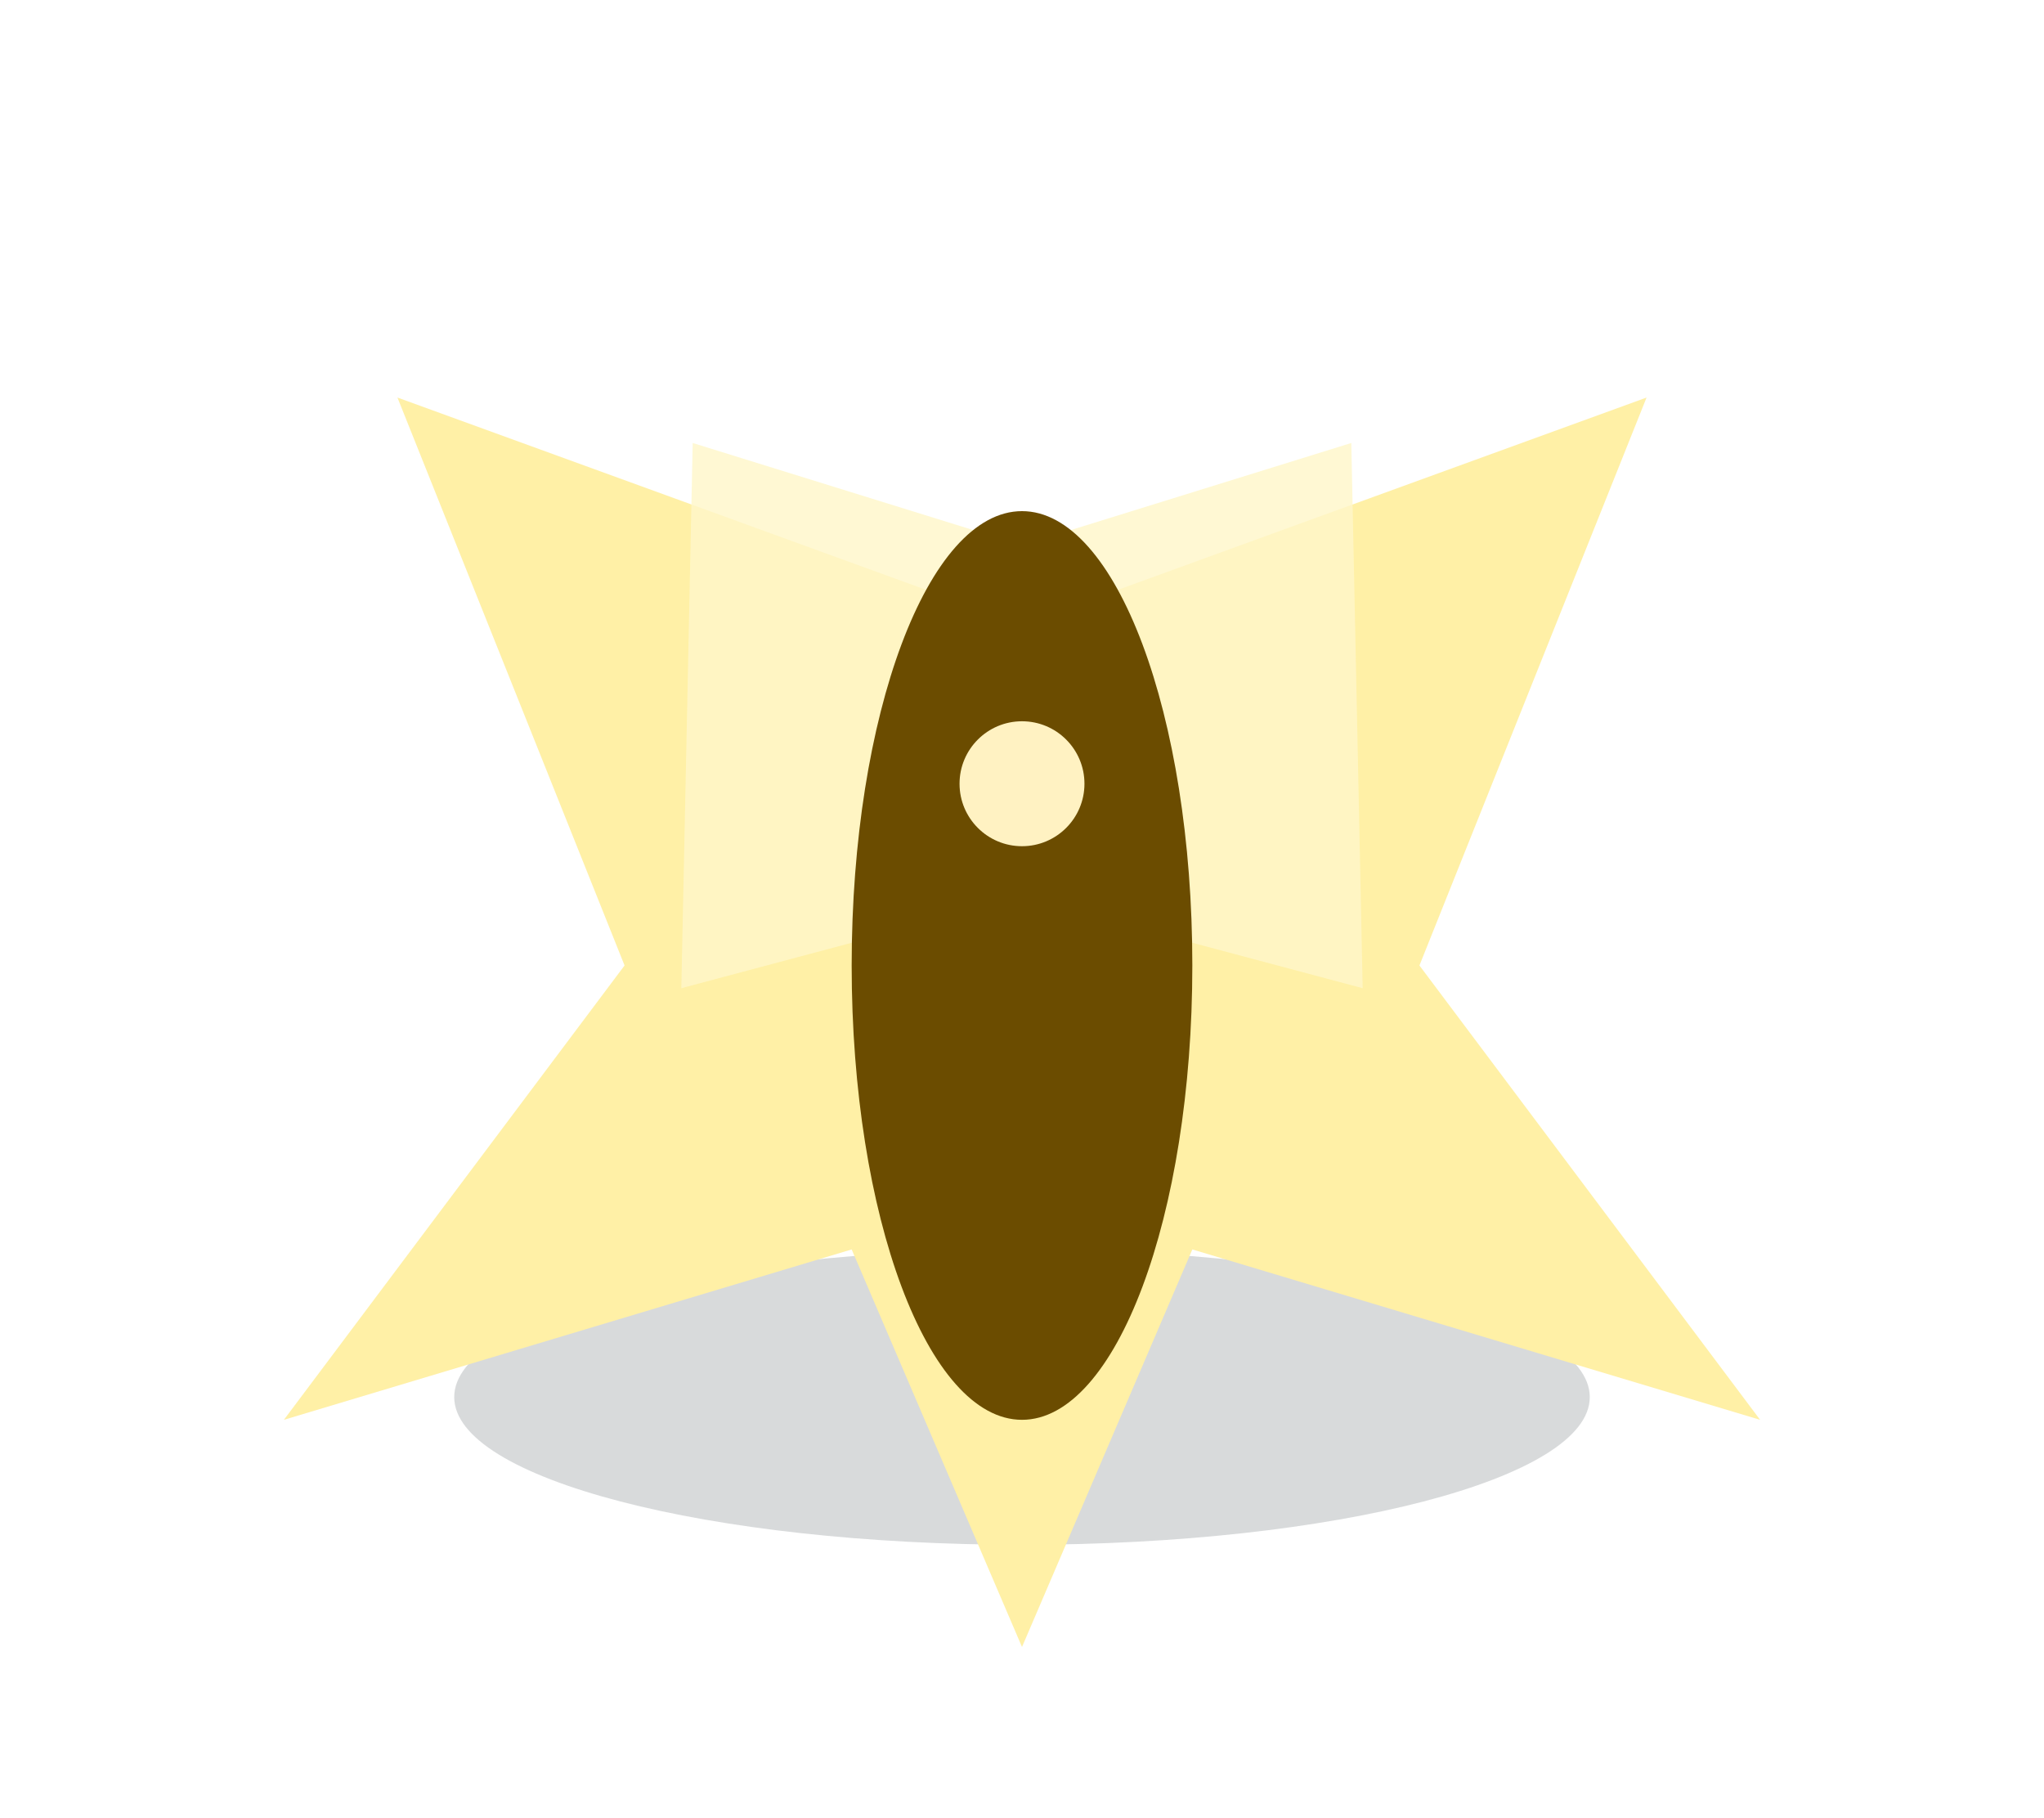
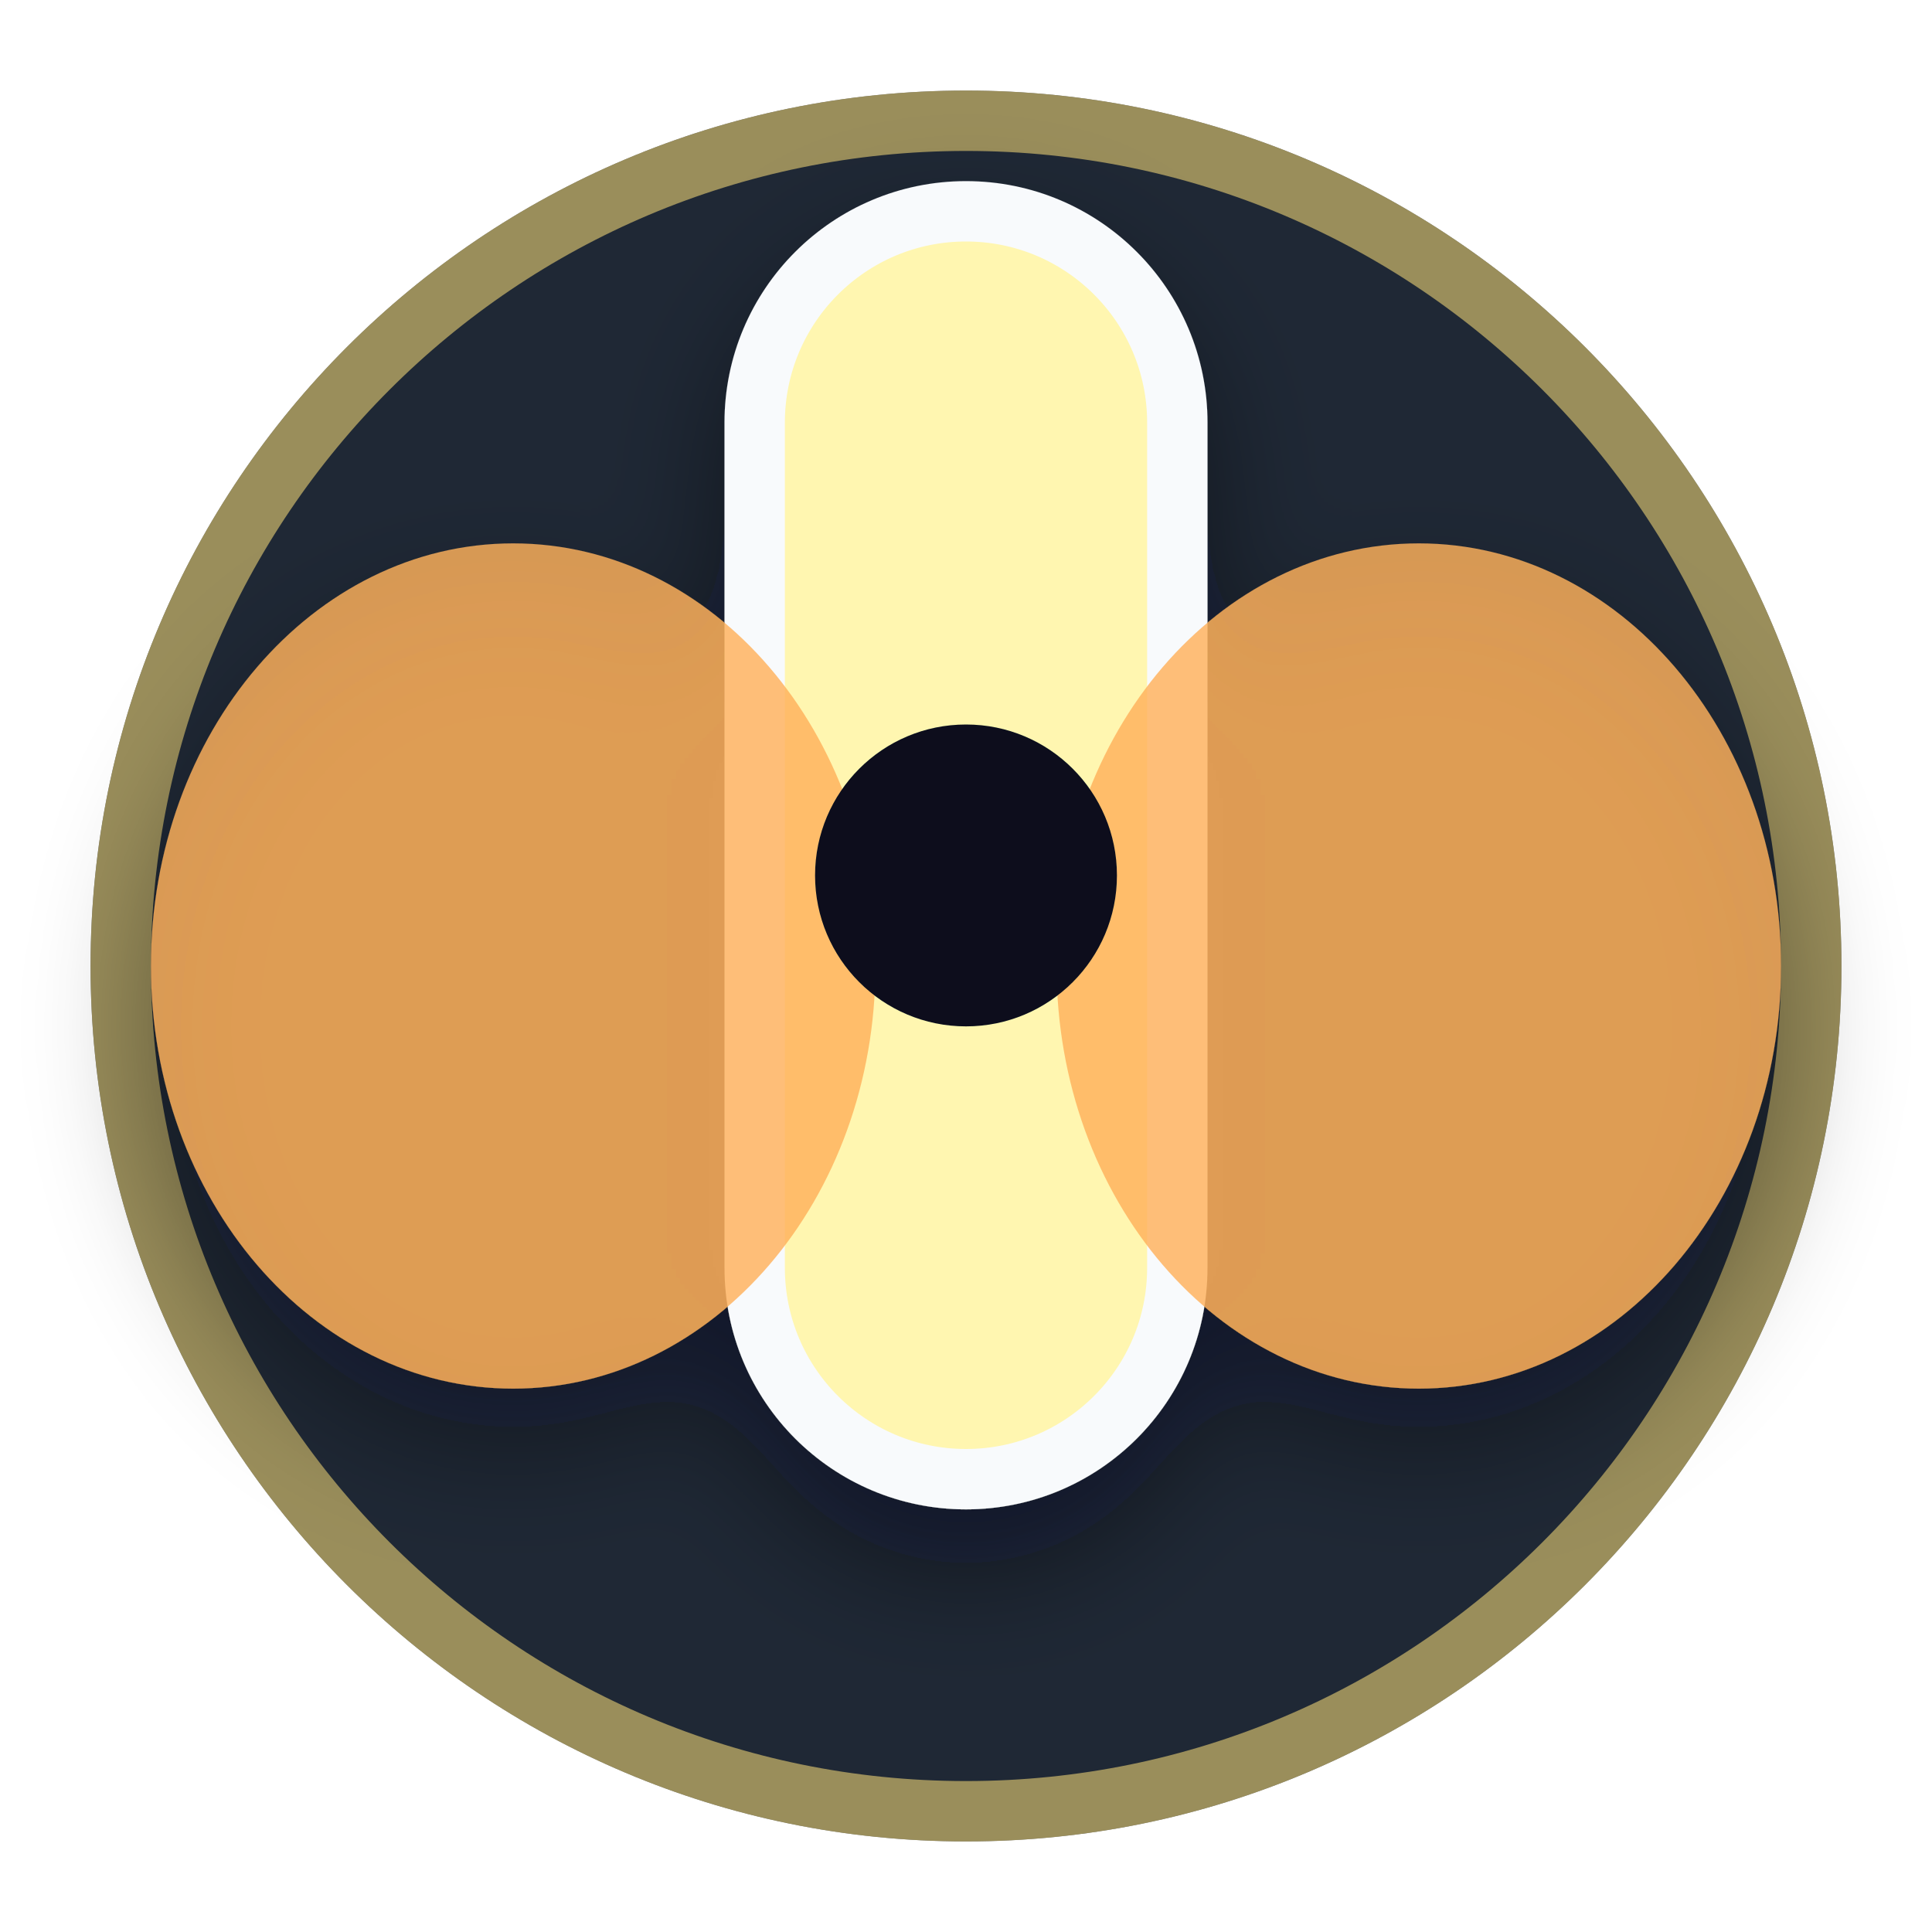
- <svg xmlns="http://www.w3.org/2000/svg" viewBox="0 0 36 32">
-   <ellipse cx="18" cy="24.6" rx="10" ry="2.6" fill="#07131F" fill-opacity="0.16" />
-   <path d="M18 11 7 7l4 10-6 8 10-3 3 7 3-7 10 3-6-8 4-10-11 4-4 0Z" fill="#fff0a6" />
-   <path d="M18 9.6L12.2 7.8L12 17.4L18 15.8L24 17.4L23.8 7.8L18 9.6Z" fill="#fff7c9" opacity="0.82" />
-   <ellipse cx="18" cy="17" rx="3" ry="8" fill="#6b4c00" />
-   <circle cx="18" cy="13.8" r="1.1" fill="#fff2c2" />
-   <path d="M16.6 21.4C17.3 22 18.7 22 19.4 21.4" stroke="#6b4c00" stroke-width="1.2" stroke-linecap="round" />
+ <svg xmlns="http://www.w3.org/2000/svg" viewBox="0 0 64 64" role="img" aria-label="편의점 형광등 벌레">
+   <defs>
+     <filter id="shadow" x="-20%" y="-20%" width="140%" height="140%">
+       <feDropShadow dx="0" dy="2" stdDeviation="2" flood-color="#020713" flood-opacity="0.45" />
+     </filter>
+   </defs>
+   <circle cx="32" cy="32" r="29" fill="#07111f" opacity="0.9" />
+   <circle cx="32" cy="32" r="28" fill="none" stroke="#ffe27a" stroke-width="2" opacity="0.55" />
+   <g filter="url(#shadow)">
+     <rect x="25" y="7" width="14" height="42" rx="7" fill="#fff6b0" stroke="#f8fafc" stroke-width="2" />
+     <ellipse cx="17" cy="32" rx="12" ry="14" fill="#ffb15c" opacity="0.82" />
+     <ellipse cx="47" cy="32" rx="12" ry="14" fill="#ffb15c" opacity="0.82" />
+     <circle cx="32" cy="29" r="5" fill="#07111f" />
+   </g>
</svg>
